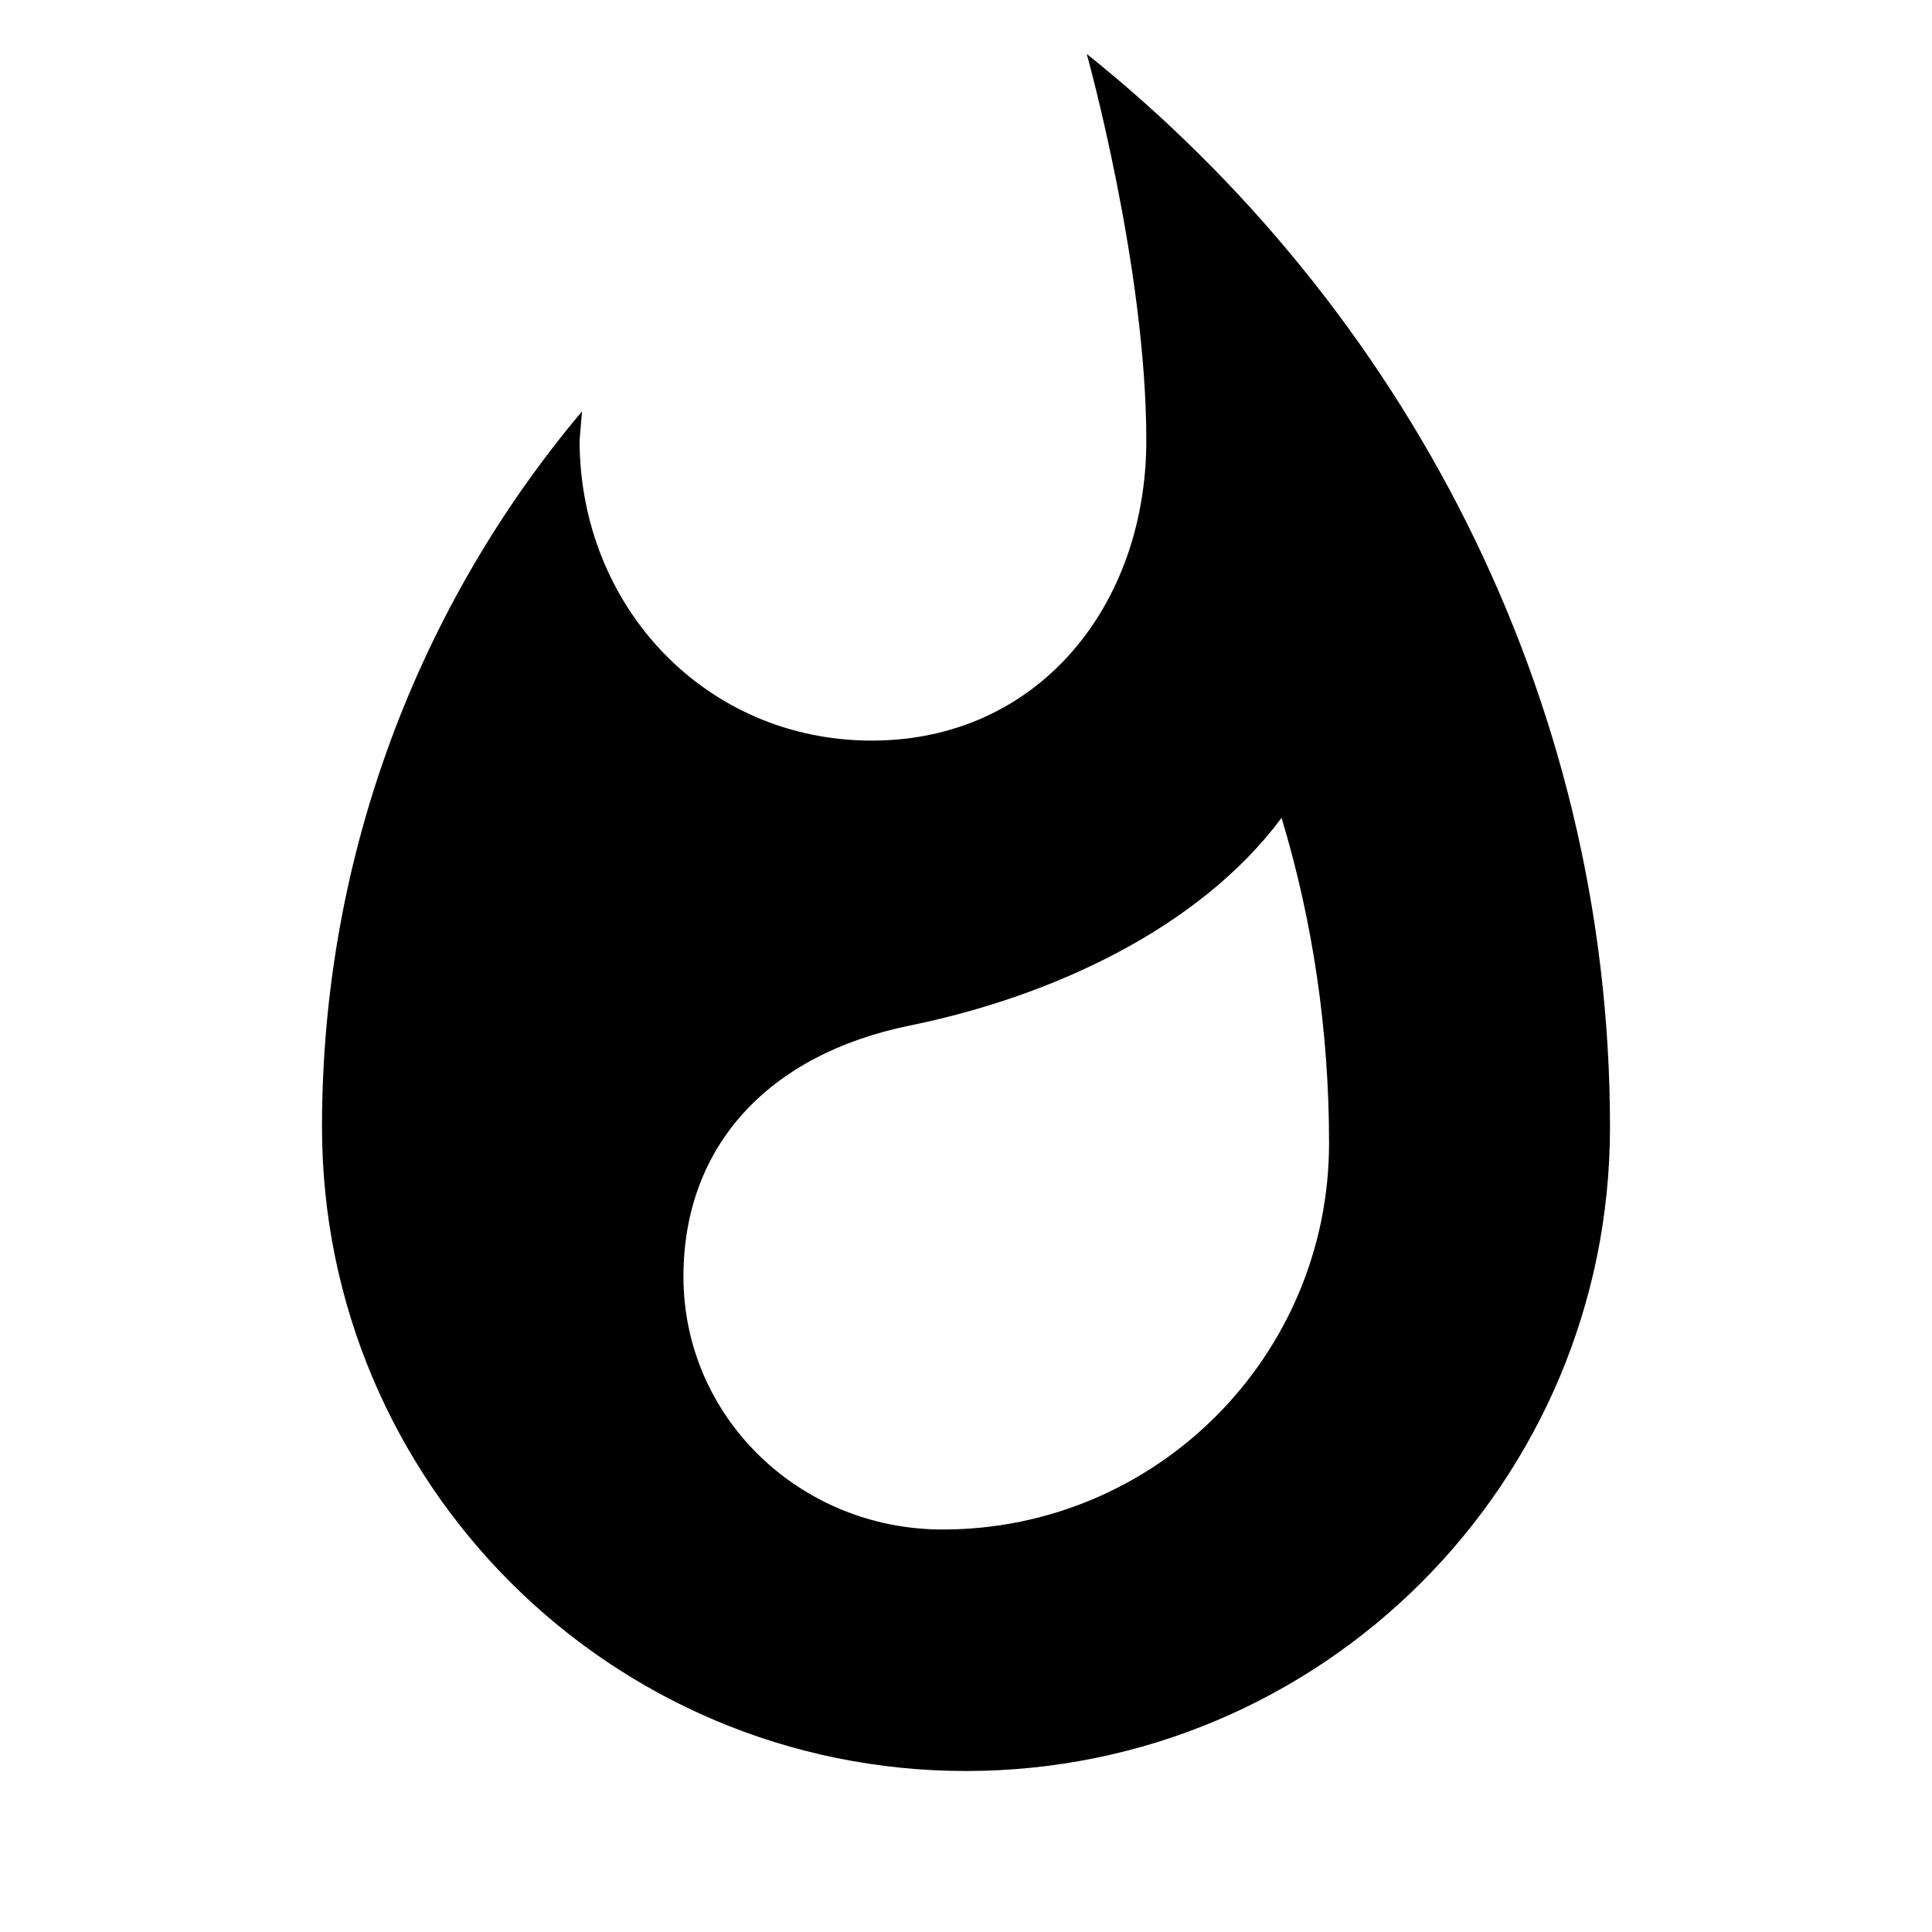
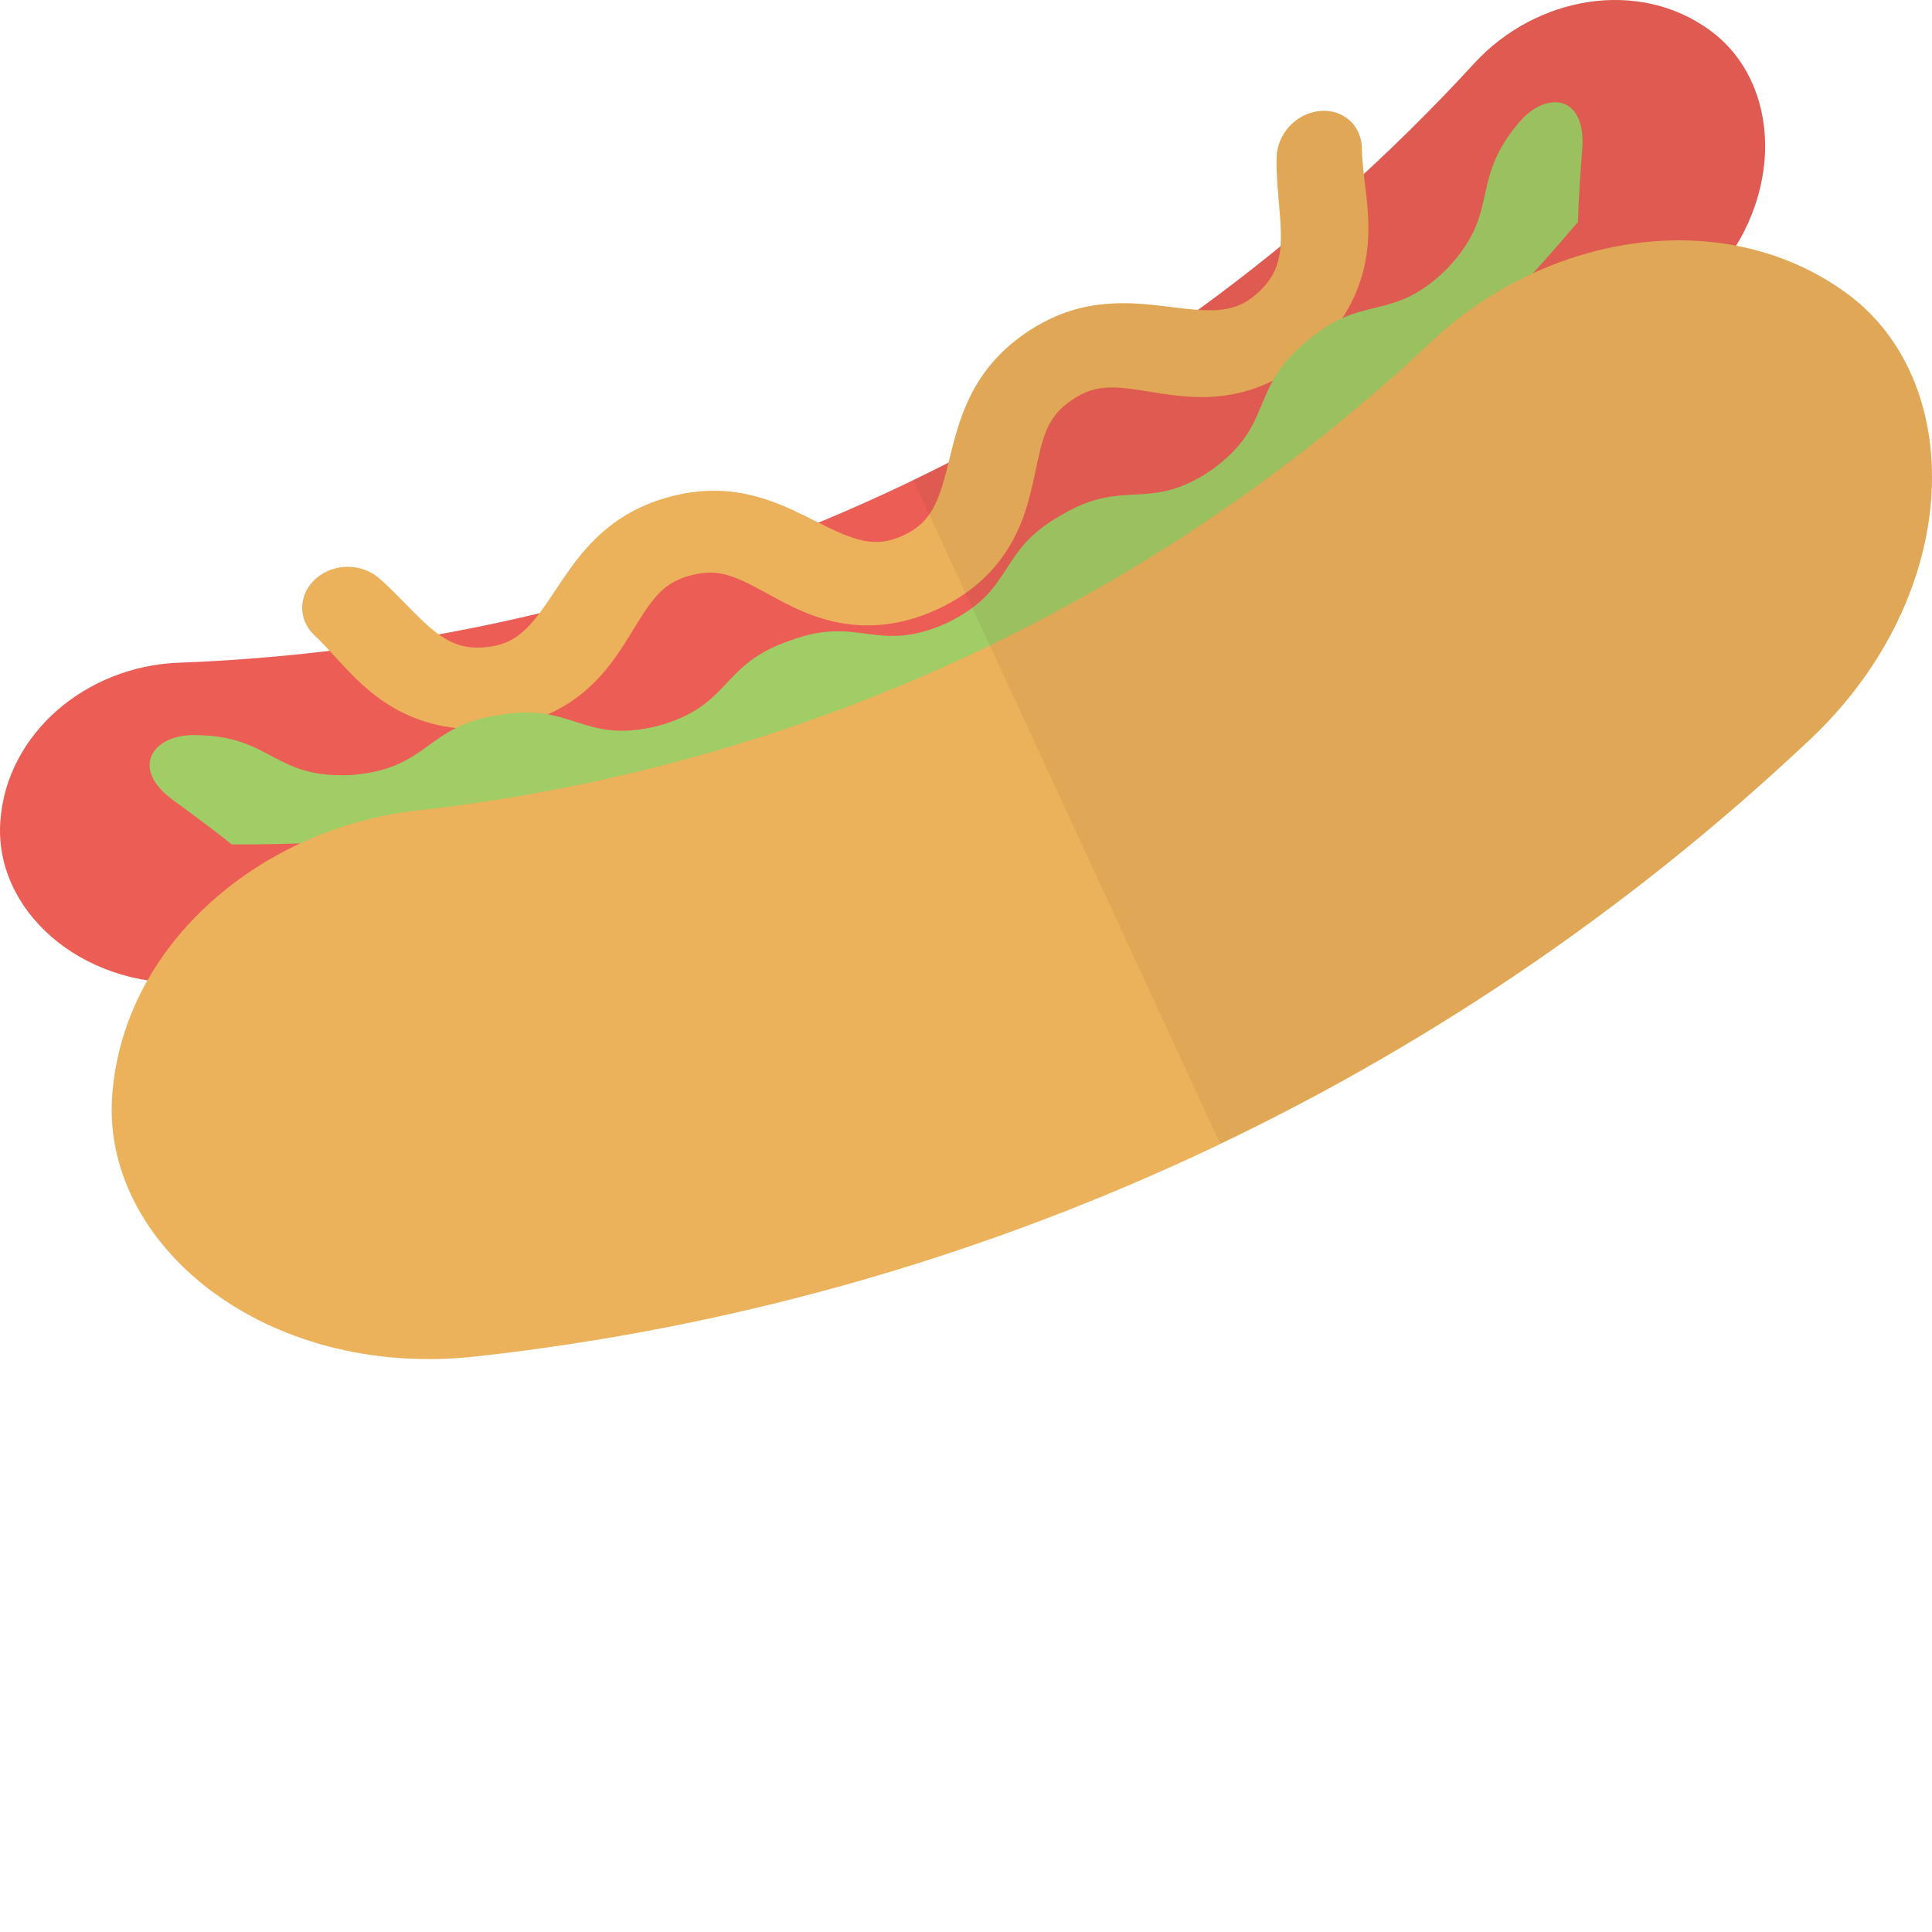
- <svg xmlns="http://www.w3.org/2000/svg" width="128" height="128" viewBox="0 0 24 24">
-   <path d="M13.5.67s.74 2.65.74 4.8c0 2.06-1.35 3.73-3.41 3.73-2.07 0-3.63-1.67-3.63-3.73l.03-.36C5.21 7.51 4 10.62 4 14c0 4.42 3.58 8 8 8s8-3.58 8-8C20 8.61 17.41 3.8 13.5.67M11.71 19c-1.78 0-3.22-1.4-3.22-3.14 0-1.62 1.05-2.76 2.81-3.12 1.77-.36 3.6-1.21 4.62-2.58.39 1.29.59 2.65.59 4.04 0 2.65-2.15 4.8-4.8 4.8" />
+ <svg xmlns="http://www.w3.org/2000/svg" width="128" height="128" viewBox="0 0 512 512">
+   <g>
+     <g>
+       <path style="fill:#EB5D55;" d="M453.231,8.091c18.883,13.849,19.886,44.46,0.072,66.038    C349.342,187.569,204.122,254.732,50.35,260.485c-29.269,1.108-51.939-19.479-50.262-42.829    c1.654-23.416,22.865-41.052,47.083-42.021c131.097-4.895,254.916-62.163,343.547-158.879    C407.139-1.069,434.32-5.814,453.231,8.091z" />
+       <path style="fill:#ECB25B;" d="M83.389,168.424c1.955,1.798,4.043,4.132,6.443,6.749c3.631,3.898,7.913,8.571,14.528,12.429    c3.297,1.905,7.212,3.553,11.672,4.544c4.45,0.997,9.395,1.331,14.545,0.852c5.185-0.468,9.985-1.698,14.161-3.492    c3.658-1.576,6.816-3.558,9.455-5.691c4.644-3.753,7.746-7.858,10.246-11.583c1.871-2.812,3.408-5.446,4.85-7.74    c2.156-3.492,4.082-6.148,6.054-7.941c0.991-0.908,1.988-1.648,3.185-2.306c1.197-0.657,2.623-1.253,4.521-1.77    c2.217-0.579,3.915-0.752,5.441-0.735c1.353,0.039,2.601,0.222,3.96,0.579c2.366,0.624,5.067,1.844,8.241,3.553    c2.378,1.259,5,2.767,7.98,4.271c4.472,2.227,9.828,4.533,16.661,5.329c3.397,0.395,7.144,0.373,11.048-0.267    c3.909-0.624,7.968-1.86,11.978-3.709c4.661-2.138,8.726-4.867,12.023-7.935c2.896-2.678,5.173-5.585,6.939-8.459    c3.09-5.062,4.644-9.951,5.741-14.294c0.824-3.258,1.392-6.248,1.982-8.899c0.863-3.998,1.788-7.139,3.046-9.478    c0.63-1.18,1.331-2.205,2.233-3.23c0.919-1.019,2.061-2.049,3.686-3.163c1.888-1.297,3.431-2.021,4.895-2.511    c1.286-0.418,2.523-0.657,3.932-0.774c2.433-0.2,5.396,0.05,8.965,0.601c2.668,0.396,5.647,0.942,8.971,1.353    c4.978,0.607,10.82,0.98,17.569-0.574c3.352-0.774,6.888-2.066,10.402-3.981c3.509-1.927,6.95-4.472,10.168-7.595    c5.162-4.995,8.843-10.725,10.943-16.277c1.593-4.171,2.35-8.175,2.634-11.811c0.417-5.485-0.105-10.213-0.59-14.362    c-0.507-4.137-0.975-7.696-0.975-10.636c-0.045-6.482-5.346-10.792-11.505-10.018c-6.164,0.785-10.987,6.159-11.109,12.39    c-0.072,4.555,0.334,8.648,0.651,12.335c0.518,5.519,0.746,10.124,0.073,13.588c-0.323,1.748-0.813,3.219-1.57,4.667    c-0.774,1.448-1.809,2.934-3.58,4.655c-1.71,1.665-3.18,2.65-4.599,3.363c-1.236,0.618-2.473,1.03-3.87,1.331    c-2.428,0.513-5.424,0.562-8.982,0.262c-2.673-0.228-5.619-0.635-8.865-1.013c-4.839-0.551-10.386-1.069-16.6-0.256    c-3.102,0.412-6.331,1.175-9.573,2.411c-3.235,1.231-6.448,2.924-9.567,5.062c-3.631,2.484-6.727,5.29-9.255,8.342    c-2.205,2.656-3.959,5.451-5.346,8.225c-2.428,4.861-3.753,9.561-4.85,13.765c-0.808,3.163-1.476,6.081-2.217,8.654    c-1.097,3.892-2.35,6.928-3.904,9.127c-0.774,1.114-1.621,2.038-2.684,2.94c-1.075,0.897-2.389,1.76-4.227,2.607    c-2.133,0.98-3.826,1.414-5.385,1.609c-1.353,0.161-2.64,0.139-4.043-0.056c-2.445-0.339-5.257-1.292-8.503-2.773    c-2.422-1.103-5.051-2.478-7.963-3.92c-4.355-2.138-9.383-4.488-15.486-5.786c-3.052-0.651-6.348-1.008-9.796-0.919    c-3.453,0.084-7.039,0.607-10.698,1.598c-4.249,1.125-8.113,2.762-11.516,4.794c-2.974,1.765-5.575,3.842-7.813,5.992    c-3.932,3.781-6.771,7.774-9.222,11.388c-1.838,2.717-3.458,5.24-5.029,7.428c-2.361,3.313-4.577,5.763-6.799,7.323    c-1.119,0.785-2.239,1.392-3.564,1.882c-1.32,0.485-2.879,0.863-4.917,1.058c-3.152,0.267-5.224-0.061-7.167-0.679    c-1.454-0.468-2.868-1.17-4.382-2.178c-2.267-1.481-4.689-3.681-7.345-6.371c-2.673-2.678-5.569-5.825-9.144-8.982    c-4.683-4.104-11.923-4.16-16.7-0.128C79.118,157.209,78.667,164.025,83.389,168.424z" />
+       <path style="fill:#A0CD66;" d="M52.02,194.814c-11.282-0.373-17.853,8.47-6.393,17.062c11.605,8.425,15.793,11.878,15.748,11.906    c68.751,0.323,135.814-14.64,196.769-42.829c60.949-28.188,115.784-69.602,160.071-122.187c-0.05,0.006,0.022-5.418,1.119-19.713    c0.885-14.301-10.107-15.019-17.135-6.187c-12.914,15.564-4.371,23.154-18.649,38.268c-14.662,14.662-22.486,6.326-37.449,19.49    c-15.303,12.713-8.292,21.74-24.869,33.807c-16.884,11.594-23.066,1.971-40.039,12.112c-17.224,9.64-11.973,19.786-30.383,28.618    c-18.644,8.308-22.981-2.272-41.486,4.611c-18.7,6.365-15.381,17.302-35.15,22.653c-19.936,4.822-22.269-6.371-41.859-2.946    c-19.713,2.873-18.438,14.234-39.092,15.904C72.48,206.48,72.229,195.058,52.02,194.814z" />
+       <path style="fill:#ECB25B;" d="M488.831,77.326c32.671,23.221,31.819,80.016-9.138,118.629    c-96.917,91.459-221.142,148.911-353.598,163.523c-55.949,6.204-99.779-29.926-96.31-69.858    c3.358-40.145,39.855-70.088,80.35-74.798c101.004-11.149,195.755-54.968,269.667-124.716    C409.622,62.302,456.07,53.893,488.831,77.326z" />
+     </g>
+     <g style="opacity:0.67;">
+       <path style="opacity:0.14;fill:#673A1B;" d="M488.831,77.326c-8.799-6.293-18.594-10.23-28.779-12.162    c12.462-20.415,9.561-45.045-6.822-57.073c-18.911-13.905-46.092-9.161-62.514,8.665c-9.361,10.219-19.189,19.88-29.302,29.208    c-0.273-2.383-0.49-4.611-0.49-6.493c-0.045-6.482-5.346-10.792-11.505-10.018c-6.164,0.785-10.987,6.159-11.109,12.39    c-0.072,4.555,0.334,8.648,0.651,12.335c0.401,4.26,0.618,7.958,0.396,11.026c-7.134,5.825-14.401,11.471-21.83,16.873    c-0.379-0.022-0.701-0.006-1.097-0.034c-2.673-0.228-5.619-0.635-8.865-1.013c-4.839-0.551-10.386-1.069-16.6-0.256    c-3.102,0.412-6.331,1.175-9.573,2.411c-3.235,1.231-6.448,2.924-9.567,5.062c-3.631,2.484-6.727,5.29-9.255,8.342    c-2.205,2.656-3.959,5.451-5.346,8.225c-2.428,4.861-3.753,9.561-4.85,13.765c-0.346,1.359-0.663,2.645-0.975,3.91    c-3.119,1.587-6.287,3.051-9.439,4.572l81.391,176.003c56.984-27.253,109.831-63.221,156.34-107.107    C520.65,157.342,521.502,100.547,488.831,77.326z" />
+     </g>
+   </g>
</svg>
